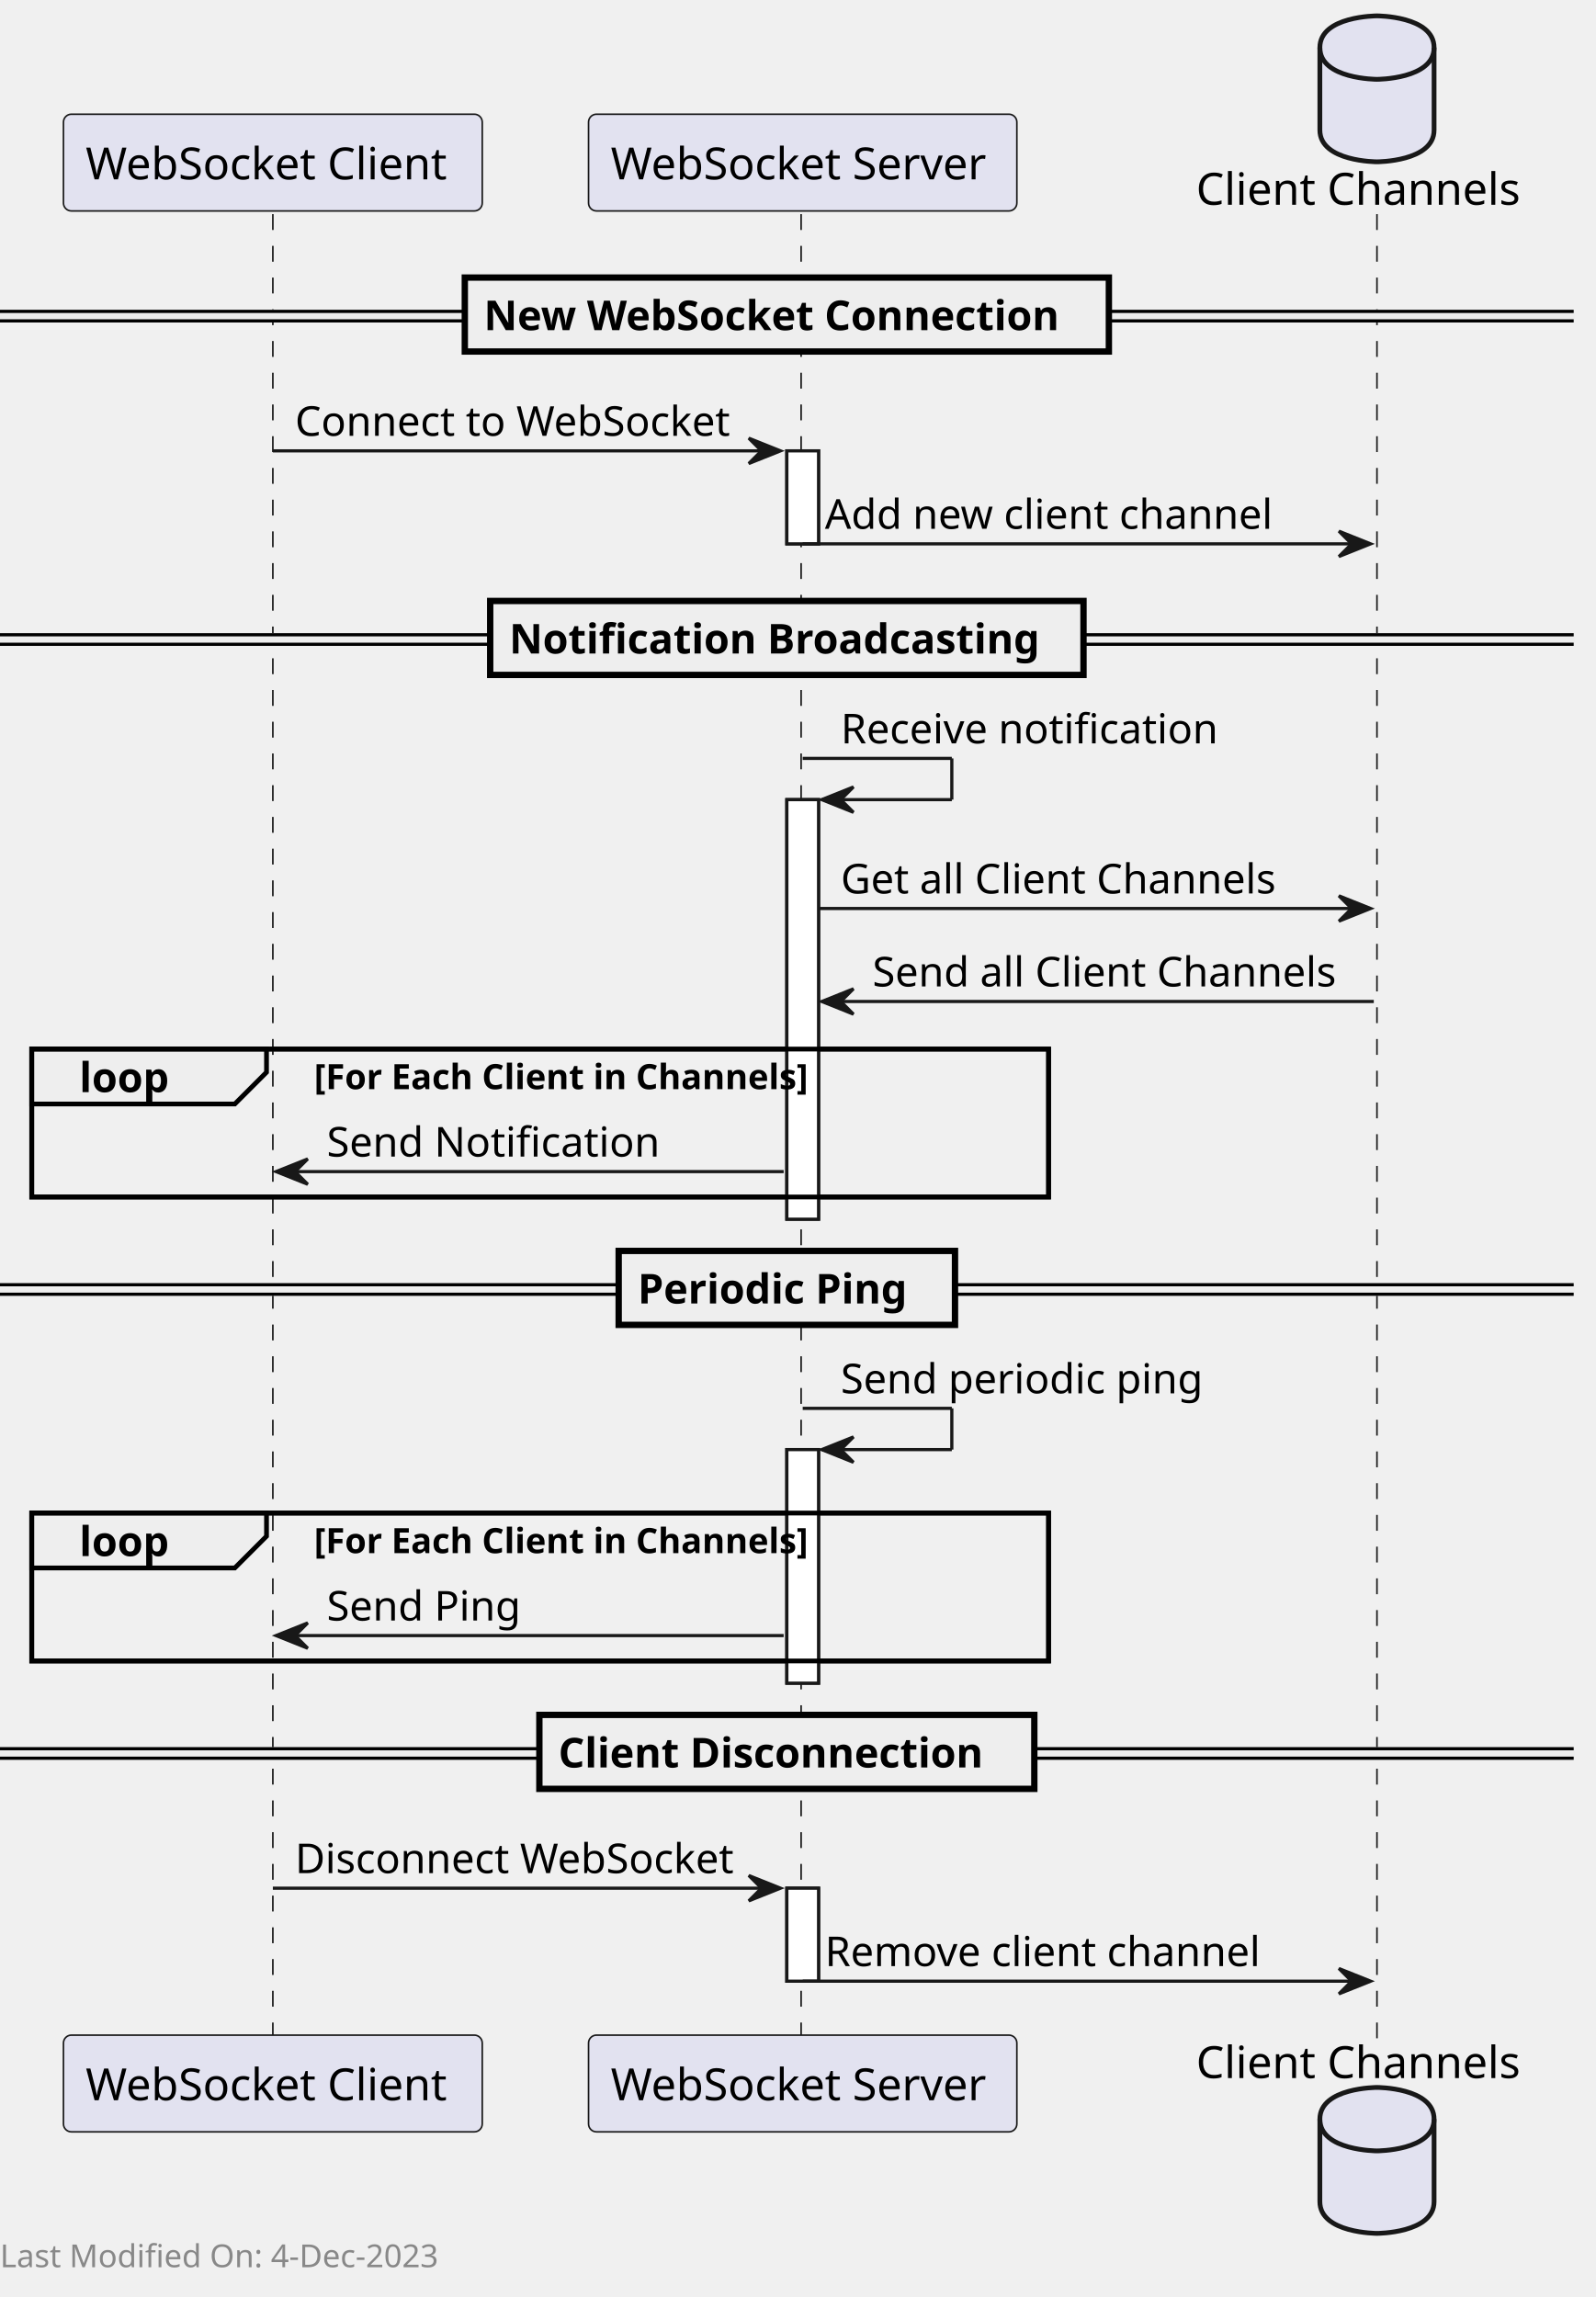
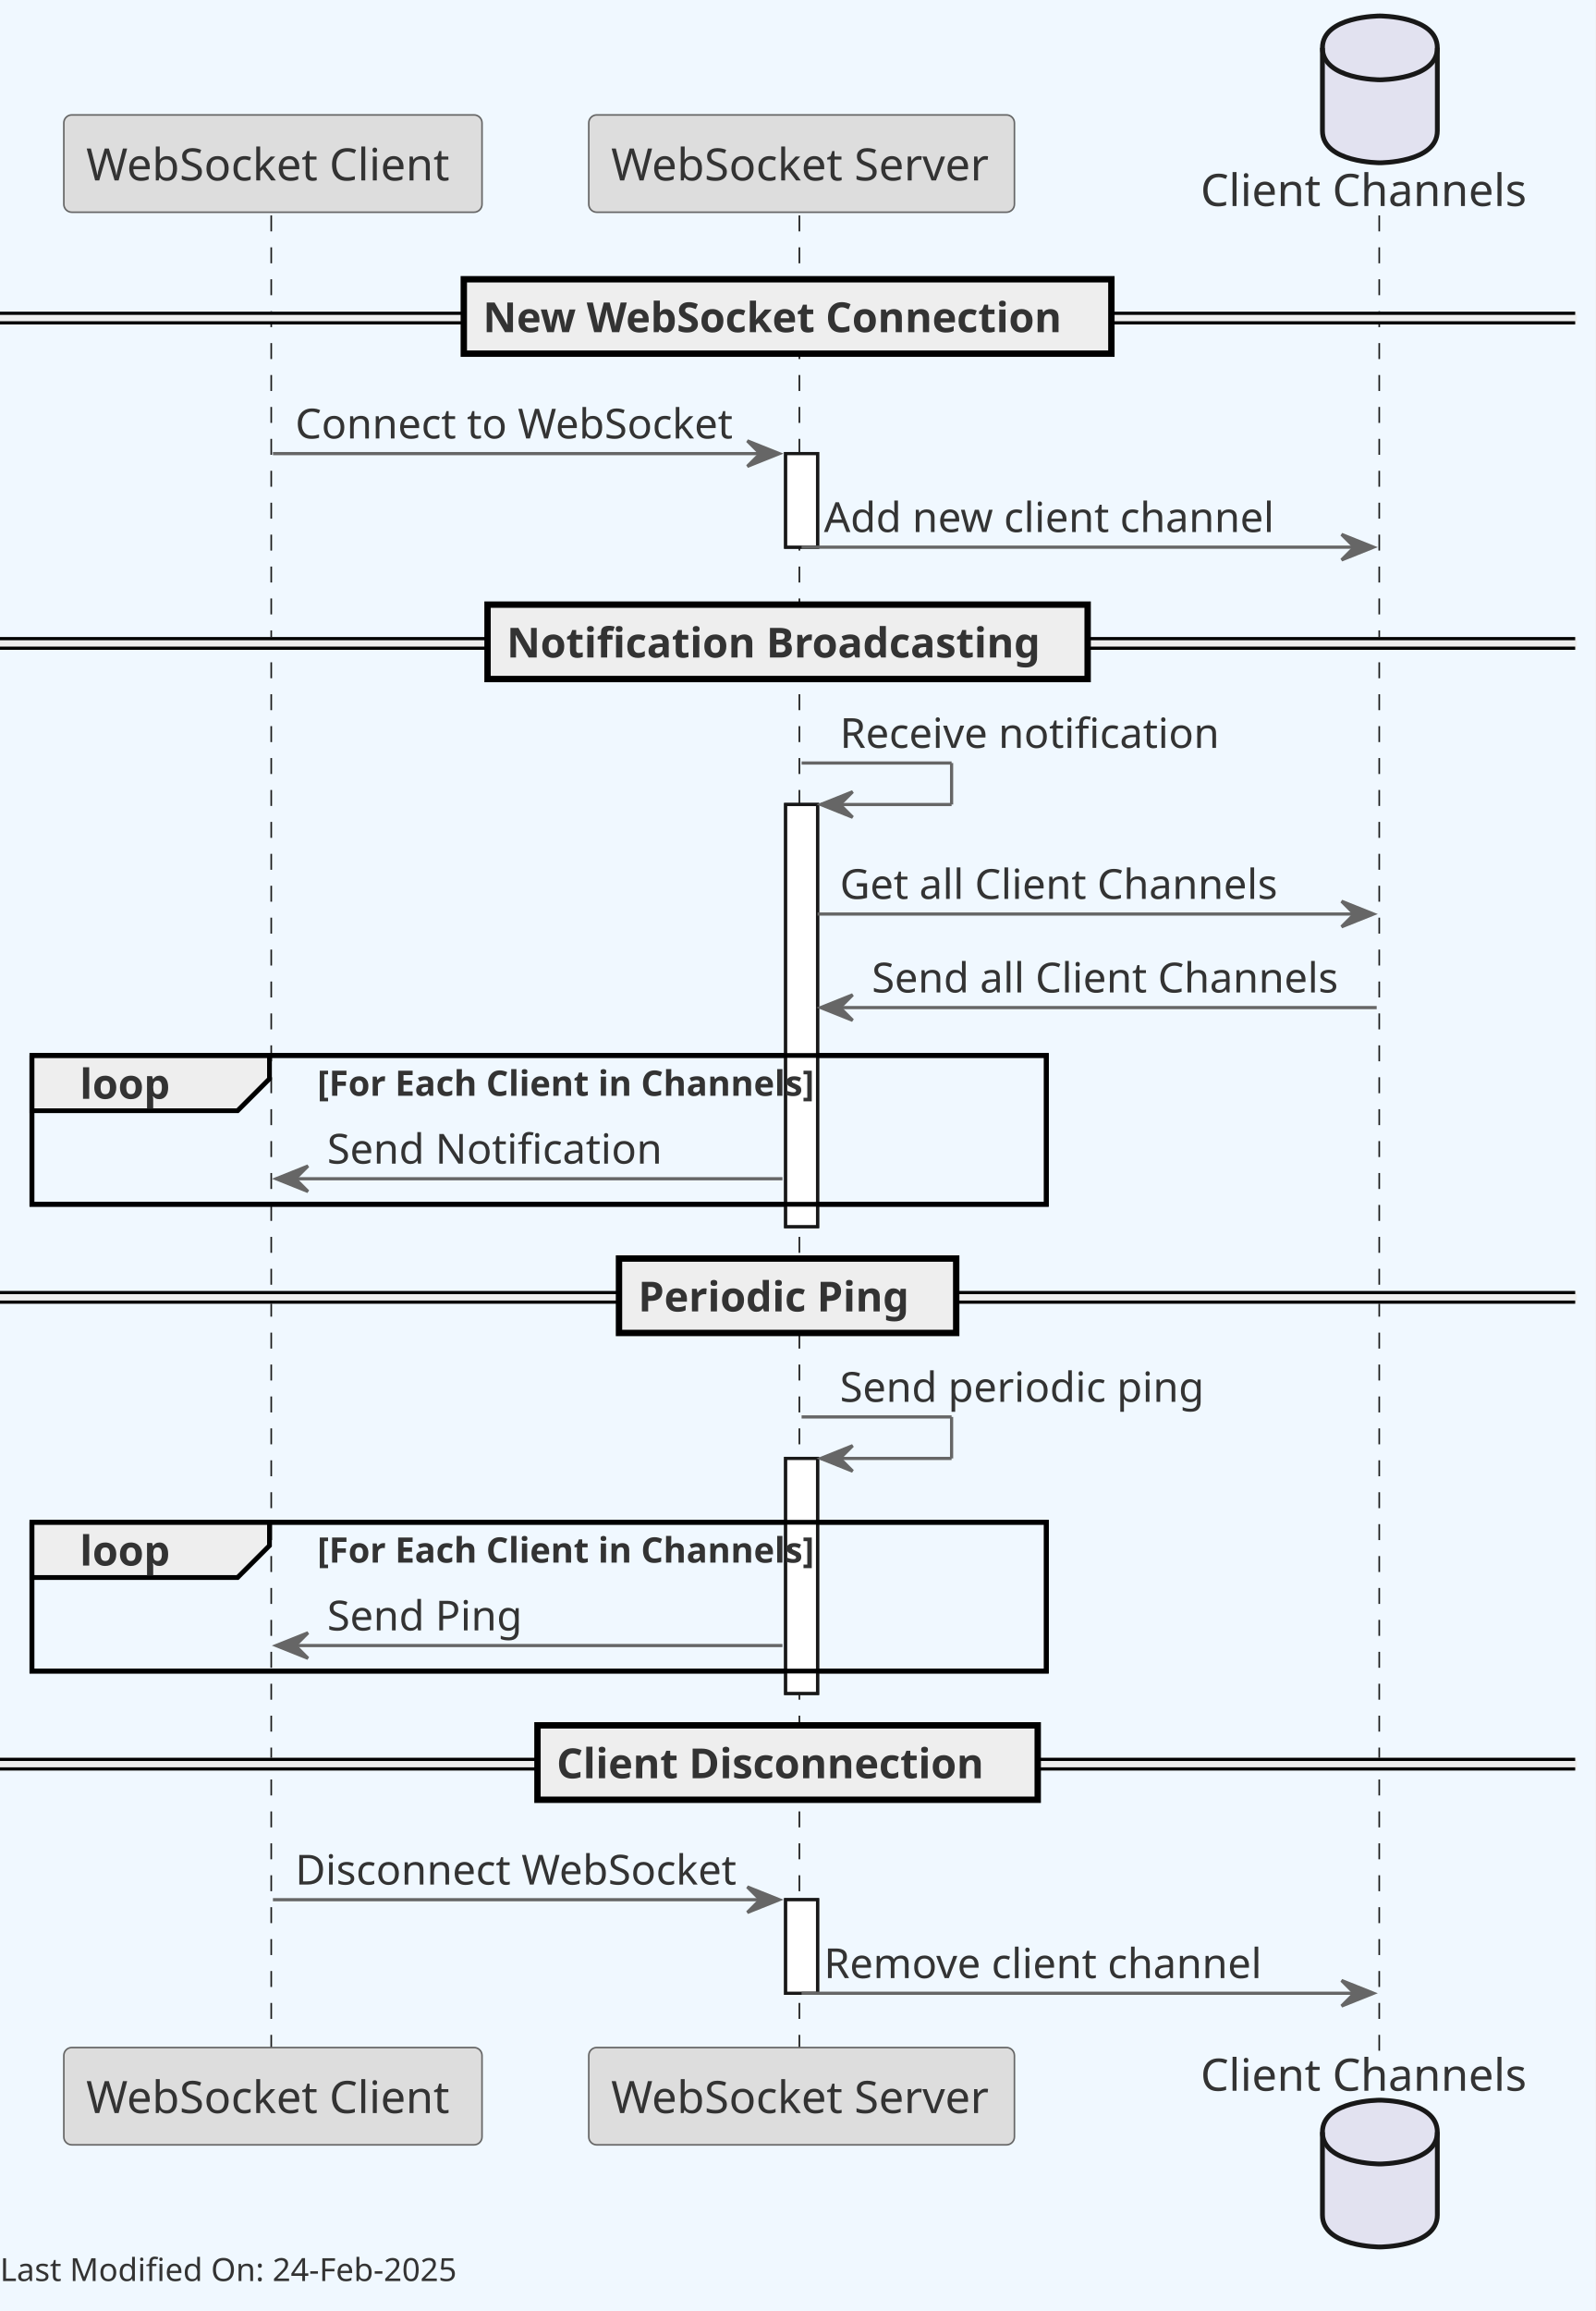
- <svg xmlns="http://www.w3.org/2000/svg" contentStyleType="text/css" height="724" preserveAspectRatio="none" viewBox="0 0 503 724" width="503" zoomAndPan="magnify">
-   <g fill="#fff" stroke="#181818">
-     <path d="m248 142.109h10v29.311h-10z" />
-     <path d="m248 252.041h10v132.242h-10z" />
-     <path d="m248 456.904h10v73.621h-10z" />
-     <path d="m248 595.146h10v29.311h-10z" />
+ <svg xmlns="http://www.w3.org/2000/svg" contentStyleType="text/css" height="724px" preserveAspectRatio="none" style="width:500px;height:724px;background:#F0F8FF;" version="1.1" viewBox="0 0 500 724" width="500px" zoomAndPan="magnify">
+   <defs />
+   <g>
+     <rect fill="#F0F8FF" height="724" style="stroke:none;stroke-width:1.0;" width="500" x="0" y="0" />
+     <rect fill="#FFFFFF" height="29.311" style="stroke:#181818;stroke-width:1.0;" width="10" x="246.199" y="142.109" />
+     <rect fill="#FFFFFF" height="132.242" style="stroke:#181818;stroke-width:1.0;" width="10" x="246.199" y="252.041" />
+     <rect fill="#FFFFFF" height="73.621" style="stroke:#181818;stroke-width:1.0;" width="10" x="246.199" y="456.904" />
+     <rect fill="#FFFFFF" height="29.311" style="stroke:#181818;stroke-width:1.0;" width="10" x="246.199" y="595.146" />
+     <rect fill="none" height="46.621" style="stroke:#000000;stroke-width:1.5;" width="317.894" x="10" y="330.662" />
+     <rect fill="none" height="46.621" style="stroke:#000000;stroke-width:1.5;" width="317.894" x="10" y="476.904" />
+     <line style="stroke:#181818;stroke-width:0.5;stroke-dasharray:5.0,5.0;" x1="85" x2="85" y1="67.488" y2="642.457" />
+     <line style="stroke:#181818;stroke-width:0.5;stroke-dasharray:5.0,5.0;" x1="250.504" x2="250.504" y1="67.488" y2="642.457" />
+     <line style="stroke:#181818;stroke-width:0.5;stroke-dasharray:5.0,5.0;" x1="432.215" x2="432.215" y1="67.488" y2="642.457" />
+     <rect fill="#DDDDDD" height="30.488" rx="2.5" ry="2.5" style="stroke:#666666;stroke-width:0.5;" width="131.052" x="20" y="36" />
+     <text fill="#333333" font-family="sans-serif" font-size="14" lengthAdjust="spacing" textLength="117.052" x="27" y="56.535">WebSocket Client</text>
+     <rect fill="#DDDDDD" height="30.488" rx="2.5" ry="2.5" style="stroke:#666666;stroke-width:0.5;" width="131.052" x="20" y="641.457" />
+     <text fill="#333333" font-family="sans-serif" font-size="14" lengthAdjust="spacing" textLength="117.052" x="27" y="661.992">WebSocket Client</text>
+     <rect fill="#DDDDDD" height="30.488" rx="2.5" ry="2.5" style="stroke:#666666;stroke-width:0.5;" width="133.39" x="184.504" y="36" />
+     <text fill="#333333" font-family="sans-serif" font-size="14" lengthAdjust="spacing" textLength="119.39" x="191.504" y="56.535">WebSocket Server</text>
+     <rect fill="#DDDDDD" height="30.488" rx="2.5" ry="2.5" style="stroke:#666666;stroke-width:0.5;" width="133.39" x="184.504" y="641.457" />
+     <text fill="#333333" font-family="sans-serif" font-size="14" lengthAdjust="spacing" textLength="119.39" x="191.504" y="661.992">WebSocket Server</text>
+     <text fill="#333333" font-family="sans-serif" font-size="14" lengthAdjust="spacing" textLength="106.401" x="376.215" y="64.535">Client Channels</text>
+     <path d="M414.416,15 C414.416,5 432.416,5 432.416,5 C432.416,5 450.416,5 450.416,15 L450.416,41 C450.416,51 432.416,51 432.416,51 C432.416,51 414.416,51 414.416,41 L414.416,15 " fill="#E2E2F0" style="stroke:#181818;stroke-width:1.5;" />
+     <path d="M414.416,15 C414.416,25 432.416,25 432.416,25 C432.416,25 450.416,25 450.416,15 " fill="none" style="stroke:#181818;stroke-width:1.5;" />
+     <text fill="#333333" font-family="sans-serif" font-size="14" lengthAdjust="spacing" textLength="106.401" x="376.215" y="654.992">Client Channels</text>
+     <path d="M414.416,667.945 C414.416,657.945 432.416,657.945 432.416,657.945 C432.416,657.945 450.416,657.945 450.416,667.945 L450.416,693.945 C450.416,703.945 432.416,703.945 432.416,703.945 C432.416,703.945 414.416,703.945 414.416,693.945 L414.416,667.945 " fill="#E2E2F0" style="stroke:#181818;stroke-width:1.5;" />
+     <path d="M414.416,667.945 C414.416,677.945 432.416,677.945 432.416,677.945 C432.416,677.945 450.416,677.945 450.416,667.945 " fill="none" style="stroke:#181818;stroke-width:1.5;" />
+     <rect fill="#FFFFFF" height="29.311" style="stroke:#181818;stroke-width:1.0;" width="10" x="246.199" y="142.109" />
+     <rect fill="#FFFFFF" height="132.242" style="stroke:#181818;stroke-width:1.0;" width="10" x="246.199" y="252.041" />
+     <rect fill="#FFFFFF" height="73.621" style="stroke:#181818;stroke-width:1.0;" width="10" x="246.199" y="456.904" />
+     <rect fill="#FFFFFF" height="29.311" style="stroke:#181818;stroke-width:1.0;" width="10" x="246.199" y="595.146" />
+     <rect fill="#EEEEEE" height="3" style="stroke:#EEEEEE;stroke-width:1.0;" width="493.617" x="0" y="98.144" />
+     <line style="stroke:#000000;stroke-width:1.0;" x1="0" x2="493.617" y1="98.144" y2="98.144" />
+     <line style="stroke:#000000;stroke-width:1.0;" x1="0" x2="493.617" y1="101.144" y2="101.144" />
+     <rect fill="#EEEEEE" height="23.311" style="stroke:#000000;stroke-width:2.0;" width="202.932" x="145.343" y="87.488" />
+     <text fill="#333333" font-family="sans-serif" font-size="13" font-weight="bold" lengthAdjust="spacing" textLength="184.647" x="151.343" y="104.057">New WebSocket Connection</text>
+     <polygon fill="#666666" points="234.199,138.109,244.199,142.109,234.199,146.109,238.199,142.109" style="stroke:#666666;stroke-width:1.0;" />
+     <line style="stroke:#666666;stroke-width:1.0;" x1="85.526" x2="240.199" y1="142.109" y2="142.109" />
+     <text fill="#333333" font-family="sans-serif" font-size="13" lengthAdjust="spacing" textLength="140.848" x="92.526" y="137.367">Connect to WebSocket</text>
+     <polygon fill="#666666" points="420.416,167.42,430.416,171.42,420.416,175.42,424.416,171.42" style="stroke:#666666;stroke-width:1.0;" />
+     <line style="stroke:#666666;stroke-width:1.0;" x1="251.199" x2="426.416" y1="171.42" y2="171.42" />
+     <text fill="#333333" font-family="sans-serif" font-size="13" lengthAdjust="spacing" textLength="146.39" x="258.199" y="166.678">Add new client channel</text>
+     <rect fill="#EEEEEE" height="3" style="stroke:#EEEEEE;stroke-width:1.0;" width="493.617" x="0" y="200.075" />
+     <line style="stroke:#000000;stroke-width:1.0;" x1="0" x2="493.617" y1="200.075" y2="200.075" />
+     <line style="stroke:#000000;stroke-width:1.0;" x1="0" x2="493.617" y1="203.075" y2="203.075" />
+     <rect fill="#EEEEEE" height="23.311" style="stroke:#000000;stroke-width:2.0;" width="188.053" x="152.782" y="189.42" />
+     <text fill="#333333" font-family="sans-serif" font-size="13" font-weight="bold" lengthAdjust="spacing" textLength="169.768" x="158.782" y="205.988">Notification Broadcasting</text>
+     <line style="stroke:#666666;stroke-width:1.0;" x1="251.199" x2="298.199" y1="239.041" y2="239.041" />
+     <line style="stroke:#666666;stroke-width:1.0;" x1="298.199" x2="298.199" y1="239.041" y2="252.041" />
+     <line style="stroke:#666666;stroke-width:1.0;" x1="257.199" x2="298.199" y1="252.041" y2="252.041" />
+     <polygon fill="#666666" points="267.199,248.041,257.199,252.041,267.199,256.041,263.199,252.041" style="stroke:#666666;stroke-width:1.0;" />
+     <text fill="#333333" font-family="sans-serif" font-size="13" lengthAdjust="spacing" textLength="122.929" x="263.199" y="234.299">Receive notification</text>
+     <polygon fill="#666666" points="420.416,282.352,430.416,286.352,420.416,290.352,424.416,286.352" style="stroke:#666666;stroke-width:1.0;" />
+     <line style="stroke:#666666;stroke-width:1.0;" x1="256.199" x2="426.416" y1="286.352" y2="286.352" />
+     <text fill="#333333" font-family="sans-serif" font-size="13" lengthAdjust="spacing" textLength="143.222" x="263.199" y="281.609">Get all Client Channels</text>
+     <polygon fill="#666666" points="267.199,311.662,257.199,315.662,267.199,319.662,263.199,315.662" style="stroke:#666666;stroke-width:1.0;" />
+     <line style="stroke:#666666;stroke-width:1.0;" x1="261.199" x2="431.416" y1="315.662" y2="315.662" />
+     <text fill="#333333" font-family="sans-serif" font-size="13" lengthAdjust="spacing" textLength="152.217" x="273.199" y="310.92">Send all Client Channels</text>
+     <path d="M10,330.662 L84.447,330.662 L84.447,337.973 L74.447,347.973 L10,347.973 L10,330.662 " fill="#EEEEEE" style="stroke:#000000;stroke-width:1.5;" />
+     <rect fill="none" height="46.621" style="stroke:#000000;stroke-width:1.5;" width="317.894" x="10" y="330.662" />
+     <text fill="#333333" font-family="sans-serif" font-size="13" font-weight="bold" lengthAdjust="spacing" textLength="29.447" x="25" y="344.231">loop</text>
+     <text fill="#333333" font-family="sans-serif" font-size="11" font-weight="bold" lengthAdjust="spacing" textLength="163.287" x="99.447" y="343.297">[For Each Client in Channels]</text>
+     <polygon fill="#666666" points="96.526,365.283,86.526,369.283,96.526,373.283,92.526,369.283" style="stroke:#666666;stroke-width:1.0;" />
+     <line style="stroke:#666666;stroke-width:1.0;" x1="90.526" x2="245.199" y1="369.283" y2="369.283" />
+     <text fill="#333333" font-family="sans-serif" font-size="13" lengthAdjust="spacing" textLength="107.866" x="102.526" y="364.541">Send Notification</text>
+     <rect fill="#EEEEEE" height="3" style="stroke:#EEEEEE;stroke-width:1.0;" width="493.617" x="0" y="404.938" />
+     <line style="stroke:#000000;stroke-width:1.0;" x1="0" x2="493.617" y1="404.938" y2="404.938" />
+     <line style="stroke:#000000;stroke-width:1.0;" x1="0" x2="493.617" y1="407.938" y2="407.938" />
+     <rect fill="#EEEEEE" height="23.311" style="stroke:#000000;stroke-width:2.0;" width="105.673" x="193.972" y="394.283" />
+     <text fill="#333333" font-family="sans-serif" font-size="13" font-weight="bold" lengthAdjust="spacing" textLength="87.388" x="199.972" y="410.852">Periodic Ping</text>
+     <line style="stroke:#666666;stroke-width:1.0;" x1="251.199" x2="298.199" y1="443.904" y2="443.904" />
+     <line style="stroke:#666666;stroke-width:1.0;" x1="298.199" x2="298.199" y1="443.904" y2="456.904" />
+     <line style="stroke:#666666;stroke-width:1.0;" x1="257.199" x2="298.199" y1="456.904" y2="456.904" />
+     <polygon fill="#666666" points="267.199,452.904,257.199,456.904,267.199,460.904,263.199,456.904" style="stroke:#666666;stroke-width:1.0;" />
+     <text fill="#333333" font-family="sans-serif" font-size="13" lengthAdjust="spacing" textLength="117.92" x="263.199" y="439.162">Send periodic ping</text>
+     <path d="M10,476.904 L84.447,476.904 L84.447,484.215 L74.447,494.215 L10,494.215 L10,476.904 " fill="#EEEEEE" style="stroke:#000000;stroke-width:1.5;" />
+     <rect fill="none" height="46.621" style="stroke:#000000;stroke-width:1.5;" width="317.894" x="10" y="476.904" />
+     <text fill="#333333" font-family="sans-serif" font-size="13" font-weight="bold" lengthAdjust="spacing" textLength="29.447" x="25" y="490.473">loop</text>
+     <text fill="#333333" font-family="sans-serif" font-size="11" font-weight="bold" lengthAdjust="spacing" textLength="163.287" x="99.447" y="489.539">[For Each Client in Channels]</text>
+     <polygon fill="#666666" points="96.526,511.525,86.526,515.525,96.526,519.525,92.526,515.525" style="stroke:#666666;stroke-width:1.0;" />
+     <line style="stroke:#666666;stroke-width:1.0;" x1="90.526" x2="245.199" y1="515.525" y2="515.525" />
+     <text fill="#333333" font-family="sans-serif" font-size="13" lengthAdjust="spacing" textLength="61.725" x="102.526" y="510.783">Send Ping</text>
+     <rect fill="#EEEEEE" height="3" style="stroke:#EEEEEE;stroke-width:1.0;" width="493.617" x="0" y="551.181" />
+     <line style="stroke:#000000;stroke-width:1.0;" x1="0" x2="493.617" y1="551.181" y2="551.181" />
+     <line style="stroke:#000000;stroke-width:1.0;" x1="0" x2="493.617" y1="554.181" y2="554.181" />
+     <rect fill="#EEEEEE" height="23.311" style="stroke:#000000;stroke-width:2.0;" width="156.765" x="168.426" y="540.525" />
+     <text fill="#333333" font-family="sans-serif" font-size="13" font-weight="bold" lengthAdjust="spacing" textLength="138.481" x="174.426" y="557.094">Client Disconnection</text>
+     <polygon fill="#666666" points="234.199,591.146,244.199,595.146,234.199,599.146,238.199,595.146" style="stroke:#666666;stroke-width:1.0;" />
+     <line style="stroke:#666666;stroke-width:1.0;" x1="85.526" x2="240.199" y1="595.146" y2="595.146" />
+     <text fill="#333333" font-family="sans-serif" font-size="13" lengthAdjust="spacing" textLength="141.673" x="92.526" y="590.404">Disconnect WebSocket</text>
+     <polygon fill="#666666" points="420.416,620.457,430.416,624.457,420.416,628.457,424.416,624.457" style="stroke:#666666;stroke-width:1.0;" />
+     <line style="stroke:#666666;stroke-width:1.0;" x1="251.199" x2="426.416" y1="624.457" y2="624.457" />
+     <text fill="#333333" font-family="sans-serif" font-size="13" lengthAdjust="spacing" textLength="141.172" x="258.199" y="619.715">Remove client channel</text>
+     <text fill="#333333" font-family="sans-serif" font-size="10" lengthAdjust="spacing" textLength="155.435" x="0" y="714.613">Last Modified On: 24-Feb-2025</text>
  </g>
-   <path d="m10 330.662h320.5v46.621h-320.5z" fill="none" stroke="#000" stroke-width="1.5" />
-   <path d="m10 476.904h320.5v46.621h-320.5z" fill="none" stroke="#000" stroke-width="1.5" />
-   <g stroke="#181818">
-     <path d="m86 67.488v574.969" stroke-dasharray="5 5" stroke-width=".5" />
-     <path d="m252.5 67.488v574.969" stroke-dasharray="5 5" stroke-width=".5" />
-     <path d="m434 67.488v574.969" stroke-dasharray="5 5" stroke-width=".5" />
-     <rect fill="#e2e2f0" height="30.488" rx="2.5" stroke-width=".5" width="132" x="20" y="36" />
-   </g>
-   <text font-family="sans-serif" font-size="14" lengthAdjust="spacing" textLength="118" x="27" y="56.535">WebSocket Client</text>
-   <rect fill="#e2e2f0" height="30.488" rx="2.5" stroke="#181818" stroke-width=".5" width="132" x="20" y="641.457" />
-   <text font-family="sans-serif" font-size="14" lengthAdjust="spacing" textLength="118" x="27" y="661.992">WebSocket Client</text>
-   <rect fill="#e2e2f0" height="30.488" rx="2.5" stroke="#181818" stroke-width=".5" width="135" x="185.5" y="36" />
-   <text font-family="sans-serif" font-size="14" lengthAdjust="spacing" textLength="121" x="192.5" y="56.535">WebSocket Server</text>
-   <rect fill="#e2e2f0" height="30.488" rx="2.5" stroke="#181818" stroke-width=".5" width="135" x="185.5" y="641.457" />
-   <text font-family="sans-serif" font-size="14" lengthAdjust="spacing" textLength="121" x="192.5" y="661.992">WebSocket Server</text>
-   <text font-family="sans-serif" font-size="14" lengthAdjust="spacing" textLength="108" x="377" y="64.535">Client Channels</text>
-   <path d="m416 15c0-10 18-10 18-10s18 0 18 10v26c0 10-18 10-18 10s-18 0-18-10z" fill="#e2e2f0" stroke="#181818" stroke-width="1.5" />
-   <path d="m416 15c0 10 18 10 18 10s18 0 18-10" fill="none" stroke="#181818" stroke-width="1.5" />
-   <text font-family="sans-serif" font-size="14" lengthAdjust="spacing" textLength="108" x="377" y="654.992">Client Channels</text>
-   <g stroke="#181818">
-     <path d="m416 667.945c0-10 18-10 18-10s18 0 18 10v26c0 10-18 10-18 10s-18 0-18-10z" fill="#e2e2f0" stroke-width="1.5" />
-     <path d="m416 667.945c0 10 18 10 18 10s18 0 18-10" fill="none" stroke-width="1.5" />
-     <g fill="#fff">
-       <path d="m248 142.109h10v29.311h-10z" />
-       <path d="m248 252.041h10v132.242h-10z" />
-       <path d="m248 456.904h10v73.621h-10z" />
-       <path d="m248 595.146h10v29.311h-10z" />
-     </g>
-   </g>
-   <path d="m0 98.144h496v3h-496z" fill="#eee" stroke="#eee" />
-   <path d="m0 98.144h496" stroke="#000" />
-   <path d="m0 101.144h496" stroke="#000" />
-   <path d="m146.5 87.488h203v23.311h-203z" fill="#eee" stroke="#000" stroke-width="2" />
-   <text font-family="sans-serif" font-size="13" font-weight="bold" lengthAdjust="spacing" textLength="185" x="152.5" y="104.057">New WebSocket Connection</text>
-   <path d="m236 138.109 10 4-10 4 4-4z" fill="#181818" stroke="#181818" />
-   <path d="m86 142.109h156" stroke="#181818" />
-   <text font-family="sans-serif" font-size="13" lengthAdjust="spacing" textLength="141" x="93" y="137.367">Connect to WebSocket</text>
-   <path d="m422 167.42 10 4-10 4 4-4z" fill="#181818" stroke="#181818" />
-   <path d="m253 171.42h175" stroke="#181818" />
-   <text font-family="sans-serif" font-size="13" lengthAdjust="spacing" textLength="146" x="260" y="166.678">Add new client channel</text>
-   <path d="m0 200.075h496v3h-496z" fill="#eee" stroke="#eee" />
-   <path d="m0 200.075h496" stroke="#000" />
-   <path d="m0 203.075h496" stroke="#000" />
-   <path d="m154.5 189.42h187v23.311h-187z" fill="#eee" stroke="#000" stroke-width="2" />
-   <text font-family="sans-serif" font-size="13" font-weight="bold" lengthAdjust="spacing" textLength="169" x="160.5" y="205.988">Notification Broadcasting</text>
-   <path d="m253 239.041h47" stroke="#181818" />
-   <path d="m300 239.041v13" stroke="#181818" />
-   <path d="m259 252.041h41" stroke="#181818" />
-   <path d="m269 248.041-10 4 10 4-4-4z" fill="#181818" stroke="#181818" />
-   <text font-family="sans-serif" font-size="13" lengthAdjust="spacing" textLength="124" x="265" y="234.299">Receive notification</text>
-   <path d="m422 282.352 10 4-10 4 4-4z" fill="#181818" stroke="#181818" />
-   <path d="m258 286.352h170" stroke="#181818" />
-   <text font-family="sans-serif" font-size="13" lengthAdjust="spacing" textLength="143" x="265" y="281.609">Get all Client Channels</text>
-   <path d="m269 311.662-10 4 10 4-4-4z" fill="#181818" stroke="#181818" />
-   <path d="m263 315.662h170" stroke="#181818" />
-   <text font-family="sans-serif" font-size="13" lengthAdjust="spacing" textLength="152" x="275" y="310.92">Send all Client Channels</text>
-   <path d="m10 330.662h74v7.311l-10 10h-64z" fill="#eee" stroke="#000" stroke-width="1.5" />
-   <path d="m10 330.662h320.5v46.621h-320.5z" fill="none" stroke="#000" stroke-width="1.5" />
-   <text font-family="sans-serif" font-size="13" font-weight="bold" lengthAdjust="spacing" textLength="29" x="25" y="344.231">loop</text>
-   <text font-family="sans-serif" font-size="11" font-weight="bold" lengthAdjust="spacing" textLength="163" x="99" y="343.297">[For Each Client in Channels]</text>
-   <path d="m97 365.283-10 4 10 4-4-4z" fill="#181818" stroke="#181818" />
-   <path d="m91 369.283h156" stroke="#181818" />
-   <text font-family="sans-serif" font-size="13" lengthAdjust="spacing" textLength="109" x="103" y="364.541">Send Notification</text>
-   <path d="m0 404.938h496v3h-496z" fill="#eee" stroke="#eee" />
-   <path d="m0 404.938h496" stroke="#000" />
-   <path d="m0 407.938h496" stroke="#000" />
-   <path d="m195 394.283h106v23.311h-106z" fill="#eee" stroke="#000" stroke-width="2" />
-   <text font-family="sans-serif" font-size="13" font-weight="bold" lengthAdjust="spacing" textLength="88" x="201" y="410.852">Periodic Ping</text>
-   <path d="m253 443.904h47" stroke="#181818" />
-   <path d="m300 443.904v13" stroke="#181818" />
-   <path d="m259 456.904h41" stroke="#181818" />
-   <path d="m269 452.904-10 4 10 4-4-4z" fill="#181818" stroke="#181818" />
-   <text font-family="sans-serif" font-size="13" lengthAdjust="spacing" textLength="117" x="265" y="439.162">Send periodic ping</text>
-   <path d="m10 476.904h74v7.311l-10 10h-64z" fill="#eee" stroke="#000" stroke-width="1.5" />
-   <path d="m10 476.904h320.5v46.621h-320.5z" fill="none" stroke="#000" stroke-width="1.5" />
-   <text font-family="sans-serif" font-size="13" font-weight="bold" lengthAdjust="spacing" textLength="29" x="25" y="490.473">loop</text>
-   <text font-family="sans-serif" font-size="11" font-weight="bold" lengthAdjust="spacing" textLength="163" x="99" y="489.539">[For Each Client in Channels]</text>
-   <path d="m97 511.525-10 4 10 4-4-4z" fill="#181818" stroke="#181818" />
-   <path d="m91 515.525h156" stroke="#181818" />
-   <text font-family="sans-serif" font-size="13" lengthAdjust="spacing" textLength="61" x="103" y="510.783">Send Ping</text>
-   <path d="m0 551.181h496v3h-496z" fill="#eee" stroke="#eee" />
-   <path d="m0 551.181h496" stroke="#000" />
-   <path d="m0 554.181h496" stroke="#000" />
-   <path d="m170 540.525h156v23.311h-156z" fill="#eee" stroke="#000" stroke-width="2" />
-   <text font-family="sans-serif" font-size="13" font-weight="bold" lengthAdjust="spacing" textLength="138" x="176" y="557.094">Client Disconnection</text>
-   <path d="m236 591.146 10 4-10 4 4-4z" fill="#181818" stroke="#181818" />
-   <path d="m86 595.146h156" stroke="#181818" />
-   <text font-family="sans-serif" font-size="13" lengthAdjust="spacing" textLength="143" x="93" y="590.404">Disconnect WebSocket</text>
-   <path d="m422 620.457 10 4-10 4 4-4z" fill="#181818" stroke="#181818" />
-   <path d="m253 624.457h175" stroke="#181818" />
-   <text font-family="sans-serif" font-size="13" lengthAdjust="spacing" textLength="141" x="260" y="619.715">Remove client channel</text>
-   <text fill="#888" font-family="sans-serif" font-size="10" lengthAdjust="spacing" textLength="149" y="714.613">Last Modified On: 4-Dec-2023</text>
</svg>
